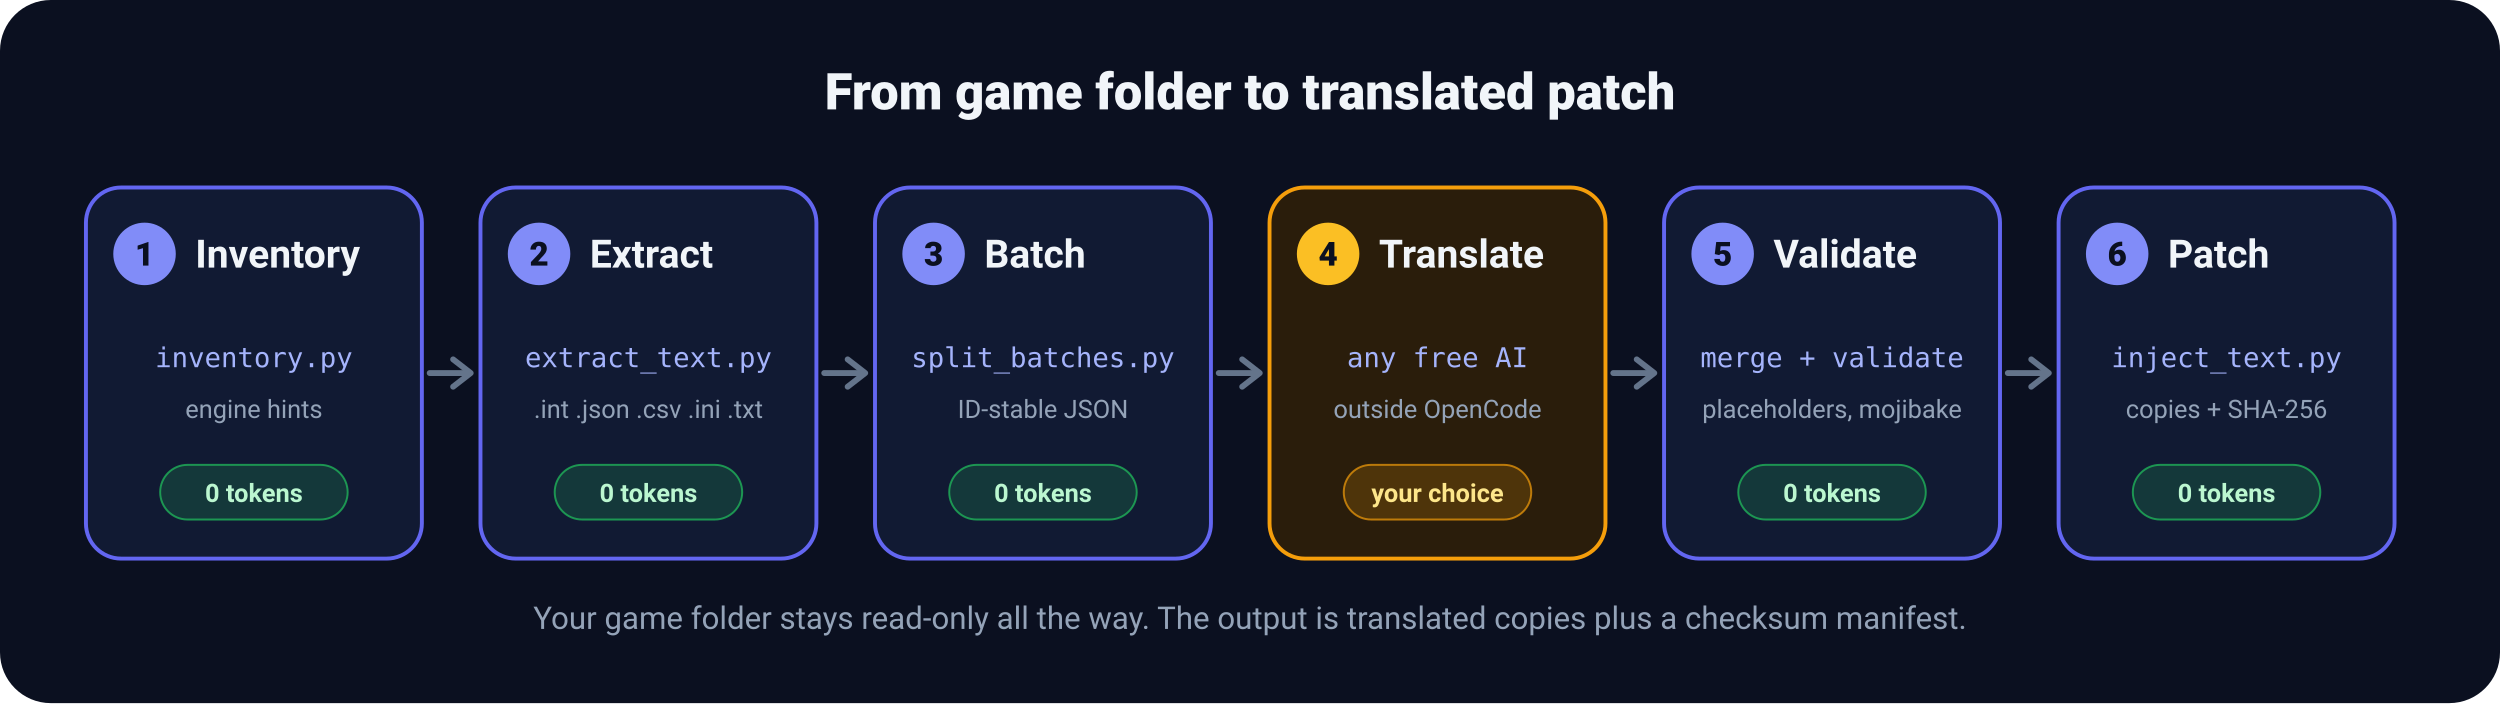
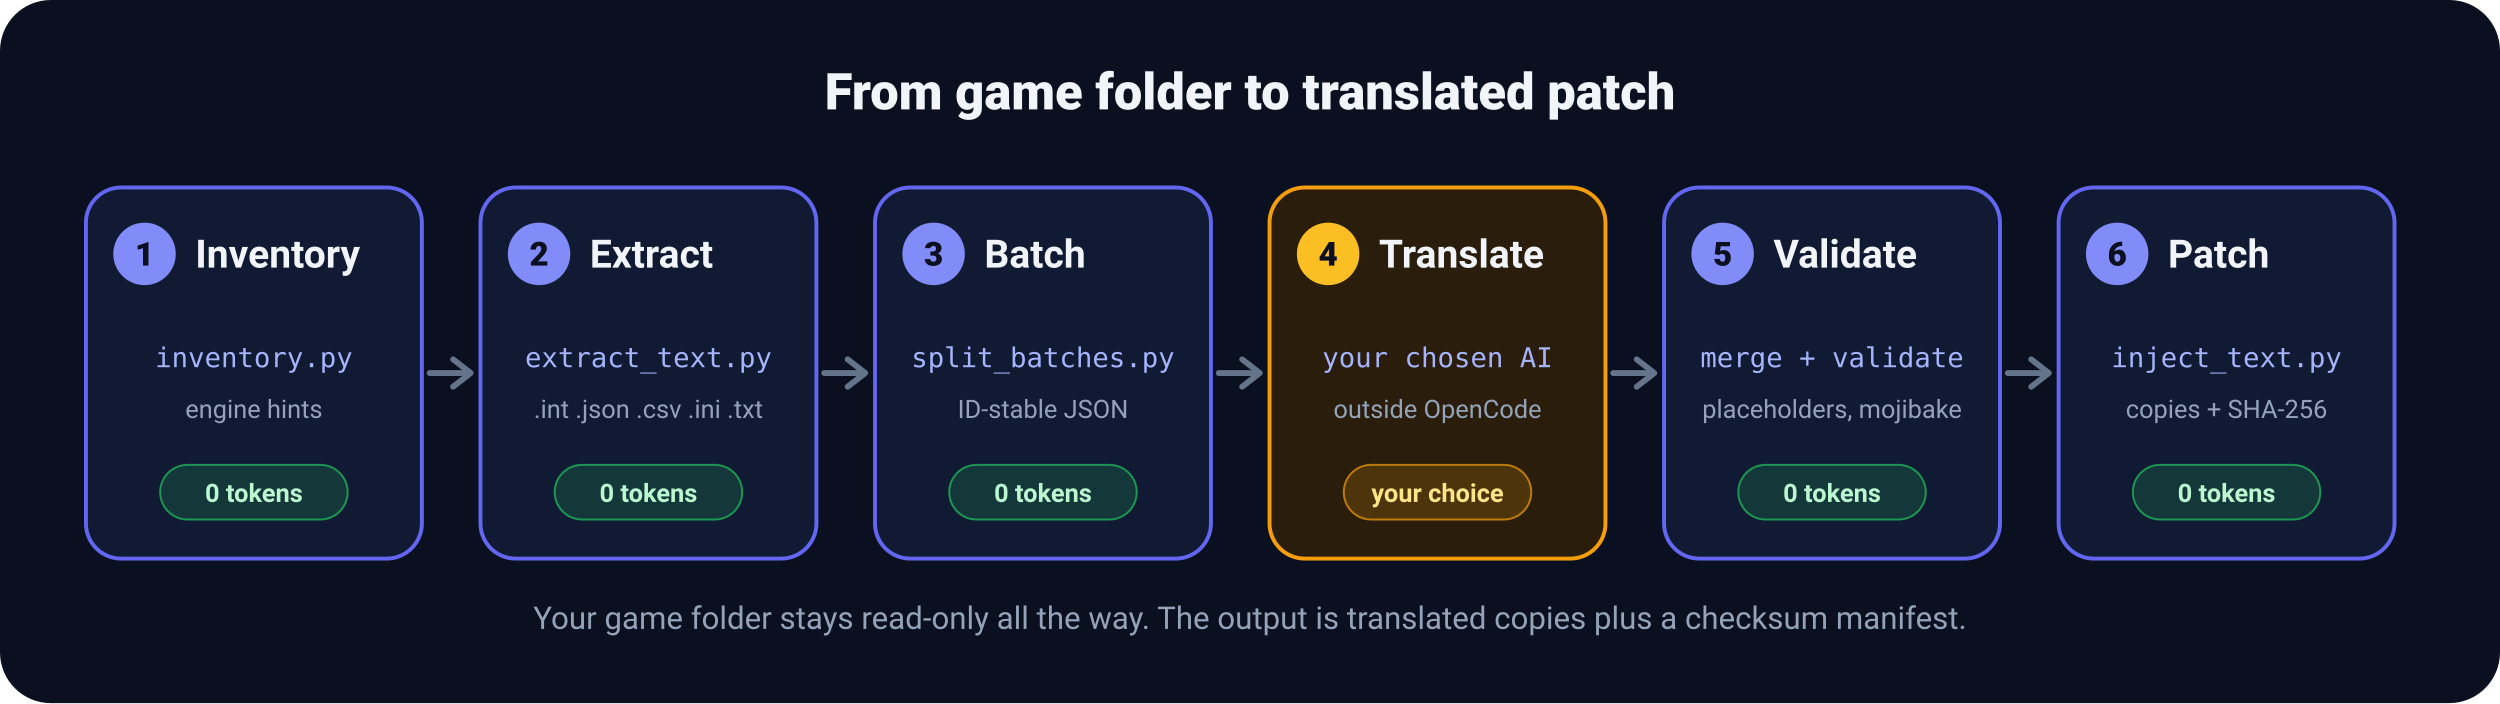
<svg xmlns="http://www.w3.org/2000/svg" width="1280" height="360" viewBox="0 0 1280 360" role="img" aria-label="Pipeline: inventory, extract, batch, translate, merge and check, patch">
  <rect width="1280" height="360" rx="26" fill="#0b1020" />
  <text x="640" y="56" text-anchor="middle" font-size="26" font-weight="800" fill="#f1f5f9" font-family="-apple-system, 'Segoe UI', Roboto, 'Helvetica Neue', Arial, sans-serif">From game folder to translated patch</text>
  <g>
    <rect x="44" y="96" width="172" height="190" rx="18" fill="#111a33" stroke="#6366f1" stroke-width="2" />
    <circle cx="74" cy="130" r="16" fill="#818cf8" />
    <text x="74" y="136" text-anchor="middle" font-size="17" font-weight="800" fill="#0b1020" font-family="-apple-system, 'Segoe UI', Roboto, 'Helvetica Neue', Arial, sans-serif">1</text>
    <text x="100" y="137" font-size="20" font-weight="700" fill="#f1f5f9" font-family="-apple-system, 'Segoe UI', Roboto, 'Helvetica Neue', Arial, sans-serif">Inventory</text>
    <text x="130.0" y="188" text-anchor="middle" font-size="14" fill="#a5b4fc" font-family="ui-monospace, SFMono-Regular, Consolas, 'DejaVu Sans Mono', Menlo, monospace">inventory.py</text>
    <text x="130.0" y="214" text-anchor="middle" font-size="13" fill="#94a3b8" font-family="-apple-system, 'Segoe UI', Roboto, 'Helvetica Neue', Arial, sans-serif">engine hints</text>
    <rect x="82.0" y="238" width="96" height="28" rx="14" fill="#22c55e" fill-opacity="0.18" stroke="#22c55e" stroke-opacity="0.7" />
    <text x="130.0" y="257" text-anchor="middle" font-size="13" font-weight="700" fill="#bbf7d0" font-family="-apple-system, 'Segoe UI', Roboto, 'Helvetica Neue', Arial, sans-serif">0 tokens</text>
  </g>
  <path d="M220 191.0 h18" stroke="#64748b" stroke-width="3" stroke-linecap="round" />
  <path d="M232 184.0 l9 7 -9 7" stroke="#64748b" stroke-width="3" fill="none" stroke-linecap="round" stroke-linejoin="round" />
  <g>
    <rect x="246" y="96" width="172" height="190" rx="18" fill="#111a33" stroke="#6366f1" stroke-width="2" />
    <circle cx="276" cy="130" r="16" fill="#818cf8" />
    <text x="276" y="136" text-anchor="middle" font-size="17" font-weight="800" fill="#0b1020" font-family="-apple-system, 'Segoe UI', Roboto, 'Helvetica Neue', Arial, sans-serif">2</text>
    <text x="302" y="137" font-size="20" font-weight="700" fill="#f1f5f9" font-family="-apple-system, 'Segoe UI', Roboto, 'Helvetica Neue', Arial, sans-serif">Extract</text>
    <text x="332.0" y="188" text-anchor="middle" font-size="14" fill="#a5b4fc" font-family="ui-monospace, SFMono-Regular, Consolas, 'DejaVu Sans Mono', Menlo, monospace">extract_text.py</text>
    <text x="332.0" y="214" text-anchor="middle" font-size="13" fill="#94a3b8" font-family="-apple-system, 'Segoe UI', Roboto, 'Helvetica Neue', Arial, sans-serif">.int .json .csv .ini .txt</text>
    <rect x="284.0" y="238" width="96" height="28" rx="14" fill="#22c55e" fill-opacity="0.18" stroke="#22c55e" stroke-opacity="0.7" />
    <text x="332.0" y="257" text-anchor="middle" font-size="13" font-weight="700" fill="#bbf7d0" font-family="-apple-system, 'Segoe UI', Roboto, 'Helvetica Neue', Arial, sans-serif">0 tokens</text>
  </g>
  <path d="M422 191.0 h18" stroke="#64748b" stroke-width="3" stroke-linecap="round" />
  <path d="M434 184.0 l9 7 -9 7" stroke="#64748b" stroke-width="3" fill="none" stroke-linecap="round" stroke-linejoin="round" />
  <g>
    <rect x="448" y="96" width="172" height="190" rx="18" fill="#111a33" stroke="#6366f1" stroke-width="2" />
    <circle cx="478" cy="130" r="16" fill="#818cf8" />
    <text x="478" y="136" text-anchor="middle" font-size="17" font-weight="800" fill="#0b1020" font-family="-apple-system, 'Segoe UI', Roboto, 'Helvetica Neue', Arial, sans-serif">3</text>
    <text x="504" y="137" font-size="20" font-weight="700" fill="#f1f5f9" font-family="-apple-system, 'Segoe UI', Roboto, 'Helvetica Neue', Arial, sans-serif">Batch</text>
    <text x="534.0" y="188" text-anchor="middle" font-size="14" fill="#a5b4fc" font-family="ui-monospace, SFMono-Regular, Consolas, 'DejaVu Sans Mono', Menlo, monospace">split_batches.py</text>
    <text x="534.0" y="214" text-anchor="middle" font-size="13" fill="#94a3b8" font-family="-apple-system, 'Segoe UI', Roboto, 'Helvetica Neue', Arial, sans-serif">ID-stable JSON</text>
    <rect x="486.0" y="238" width="96" height="28" rx="14" fill="#22c55e" fill-opacity="0.18" stroke="#22c55e" stroke-opacity="0.7" />
    <text x="534.0" y="257" text-anchor="middle" font-size="13" font-weight="700" fill="#bbf7d0" font-family="-apple-system, 'Segoe UI', Roboto, 'Helvetica Neue', Arial, sans-serif">0 tokens</text>
  </g>
  <path d="M624 191.0 h18" stroke="#64748b" stroke-width="3" stroke-linecap="round" />
  <path d="M636 184.0 l9 7 -9 7" stroke="#64748b" stroke-width="3" fill="none" stroke-linecap="round" stroke-linejoin="round" />
  <g>
    <rect x="650" y="96" width="172" height="190" rx="18" fill="#2a1d0b" stroke="#f59e0b" stroke-width="2" />
    <circle cx="680" cy="130" r="16" fill="#fbbf24" />
    <text x="680" y="136" text-anchor="middle" font-size="17" font-weight="800" fill="#0b1020" font-family="-apple-system, 'Segoe UI', Roboto, 'Helvetica Neue', Arial, sans-serif">4</text>
    <text x="706" y="137" font-size="20" font-weight="700" fill="#f1f5f9" font-family="-apple-system, 'Segoe UI', Roboto, 'Helvetica Neue', Arial, sans-serif">Translate</text>
-     <text x="736.0" y="188" text-anchor="middle" font-size="14" fill="#a5b4fc" font-family="ui-monospace, SFMono-Regular, Consolas, 'DejaVu Sans Mono', Menlo, monospace">any free AI</text>
+     <text x="736.0" y="188" text-anchor="middle" font-size="14" fill="#a5b4fc" font-family="ui-monospace, SFMono-Regular, Consolas, 'DejaVu Sans Mono', Menlo, monospace">your chosen AI</text>
    <text x="736.0" y="214" text-anchor="middle" font-size="13" fill="#94a3b8" font-family="-apple-system, 'Segoe UI', Roboto, 'Helvetica Neue', Arial, sans-serif">outside OpenCode</text>
    <rect x="688.0" y="238" width="96" height="28" rx="14" fill="#f59e0b" fill-opacity="0.18" stroke="#f59e0b" stroke-opacity="0.7" />
    <text x="736.0" y="257" text-anchor="middle" font-size="13" font-weight="700" fill="#fde68a" font-family="-apple-system, 'Segoe UI', Roboto, 'Helvetica Neue', Arial, sans-serif">your choice</text>
  </g>
  <path d="M826 191.0 h18" stroke="#64748b" stroke-width="3" stroke-linecap="round" />
  <path d="M838 184.0 l9 7 -9 7" stroke="#64748b" stroke-width="3" fill="none" stroke-linecap="round" stroke-linejoin="round" />
  <g>
    <rect x="852" y="96" width="172" height="190" rx="18" fill="#111a33" stroke="#6366f1" stroke-width="2" />
    <circle cx="882" cy="130" r="16" fill="#818cf8" />
    <text x="882" y="136" text-anchor="middle" font-size="17" font-weight="800" fill="#0b1020" font-family="-apple-system, 'Segoe UI', Roboto, 'Helvetica Neue', Arial, sans-serif">5</text>
    <text x="908" y="137" font-size="20" font-weight="700" fill="#f1f5f9" font-family="-apple-system, 'Segoe UI', Roboto, 'Helvetica Neue', Arial, sans-serif">Validate</text>
    <text x="938.0" y="188" text-anchor="middle" font-size="14" fill="#a5b4fc" font-family="ui-monospace, SFMono-Regular, Consolas, 'DejaVu Sans Mono', Menlo, monospace">merge + validate</text>
    <text x="938.0" y="214" text-anchor="middle" font-size="13" fill="#94a3b8" font-family="-apple-system, 'Segoe UI', Roboto, 'Helvetica Neue', Arial, sans-serif">placeholders, mojibake</text>
    <rect x="890.0" y="238" width="96" height="28" rx="14" fill="#22c55e" fill-opacity="0.18" stroke="#22c55e" stroke-opacity="0.7" />
    <text x="938.0" y="257" text-anchor="middle" font-size="13" font-weight="700" fill="#bbf7d0" font-family="-apple-system, 'Segoe UI', Roboto, 'Helvetica Neue', Arial, sans-serif">0 tokens</text>
  </g>
  <path d="M1028 191.0 h18" stroke="#64748b" stroke-width="3" stroke-linecap="round" />
  <path d="M1040 184.0 l9 7 -9 7" stroke="#64748b" stroke-width="3" fill="none" stroke-linecap="round" stroke-linejoin="round" />
  <g>
    <rect x="1054" y="96" width="172" height="190" rx="18" fill="#111a33" stroke="#6366f1" stroke-width="2" />
    <circle cx="1084" cy="130" r="16" fill="#818cf8" />
    <text x="1084" y="136" text-anchor="middle" font-size="17" font-weight="800" fill="#0b1020" font-family="-apple-system, 'Segoe UI', Roboto, 'Helvetica Neue', Arial, sans-serif">6</text>
    <text x="1110" y="137" font-size="20" font-weight="700" fill="#f1f5f9" font-family="-apple-system, 'Segoe UI', Roboto, 'Helvetica Neue', Arial, sans-serif">Patch</text>
    <text x="1140.0" y="188" text-anchor="middle" font-size="14" fill="#a5b4fc" font-family="ui-monospace, SFMono-Regular, Consolas, 'DejaVu Sans Mono', Menlo, monospace">inject_text.py</text>
    <text x="1140.0" y="214" text-anchor="middle" font-size="13" fill="#94a3b8" font-family="-apple-system, 'Segoe UI', Roboto, 'Helvetica Neue', Arial, sans-serif">copies + SHA-256</text>
    <rect x="1092.0" y="238" width="96" height="28" rx="14" fill="#22c55e" fill-opacity="0.18" stroke="#22c55e" stroke-opacity="0.7" />
    <text x="1140.0" y="257" text-anchor="middle" font-size="13" font-weight="700" fill="#bbf7d0" font-family="-apple-system, 'Segoe UI', Roboto, 'Helvetica Neue', Arial, sans-serif">0 tokens</text>
  </g>
  <text x="640" y="322" text-anchor="middle" font-size="16" fill="#94a3b8" font-family="-apple-system, 'Segoe UI', Roboto, 'Helvetica Neue', Arial, sans-serif">Your game folder stays read-only all the way. The output is translated copies plus a checksum manifest.</text>
</svg>
